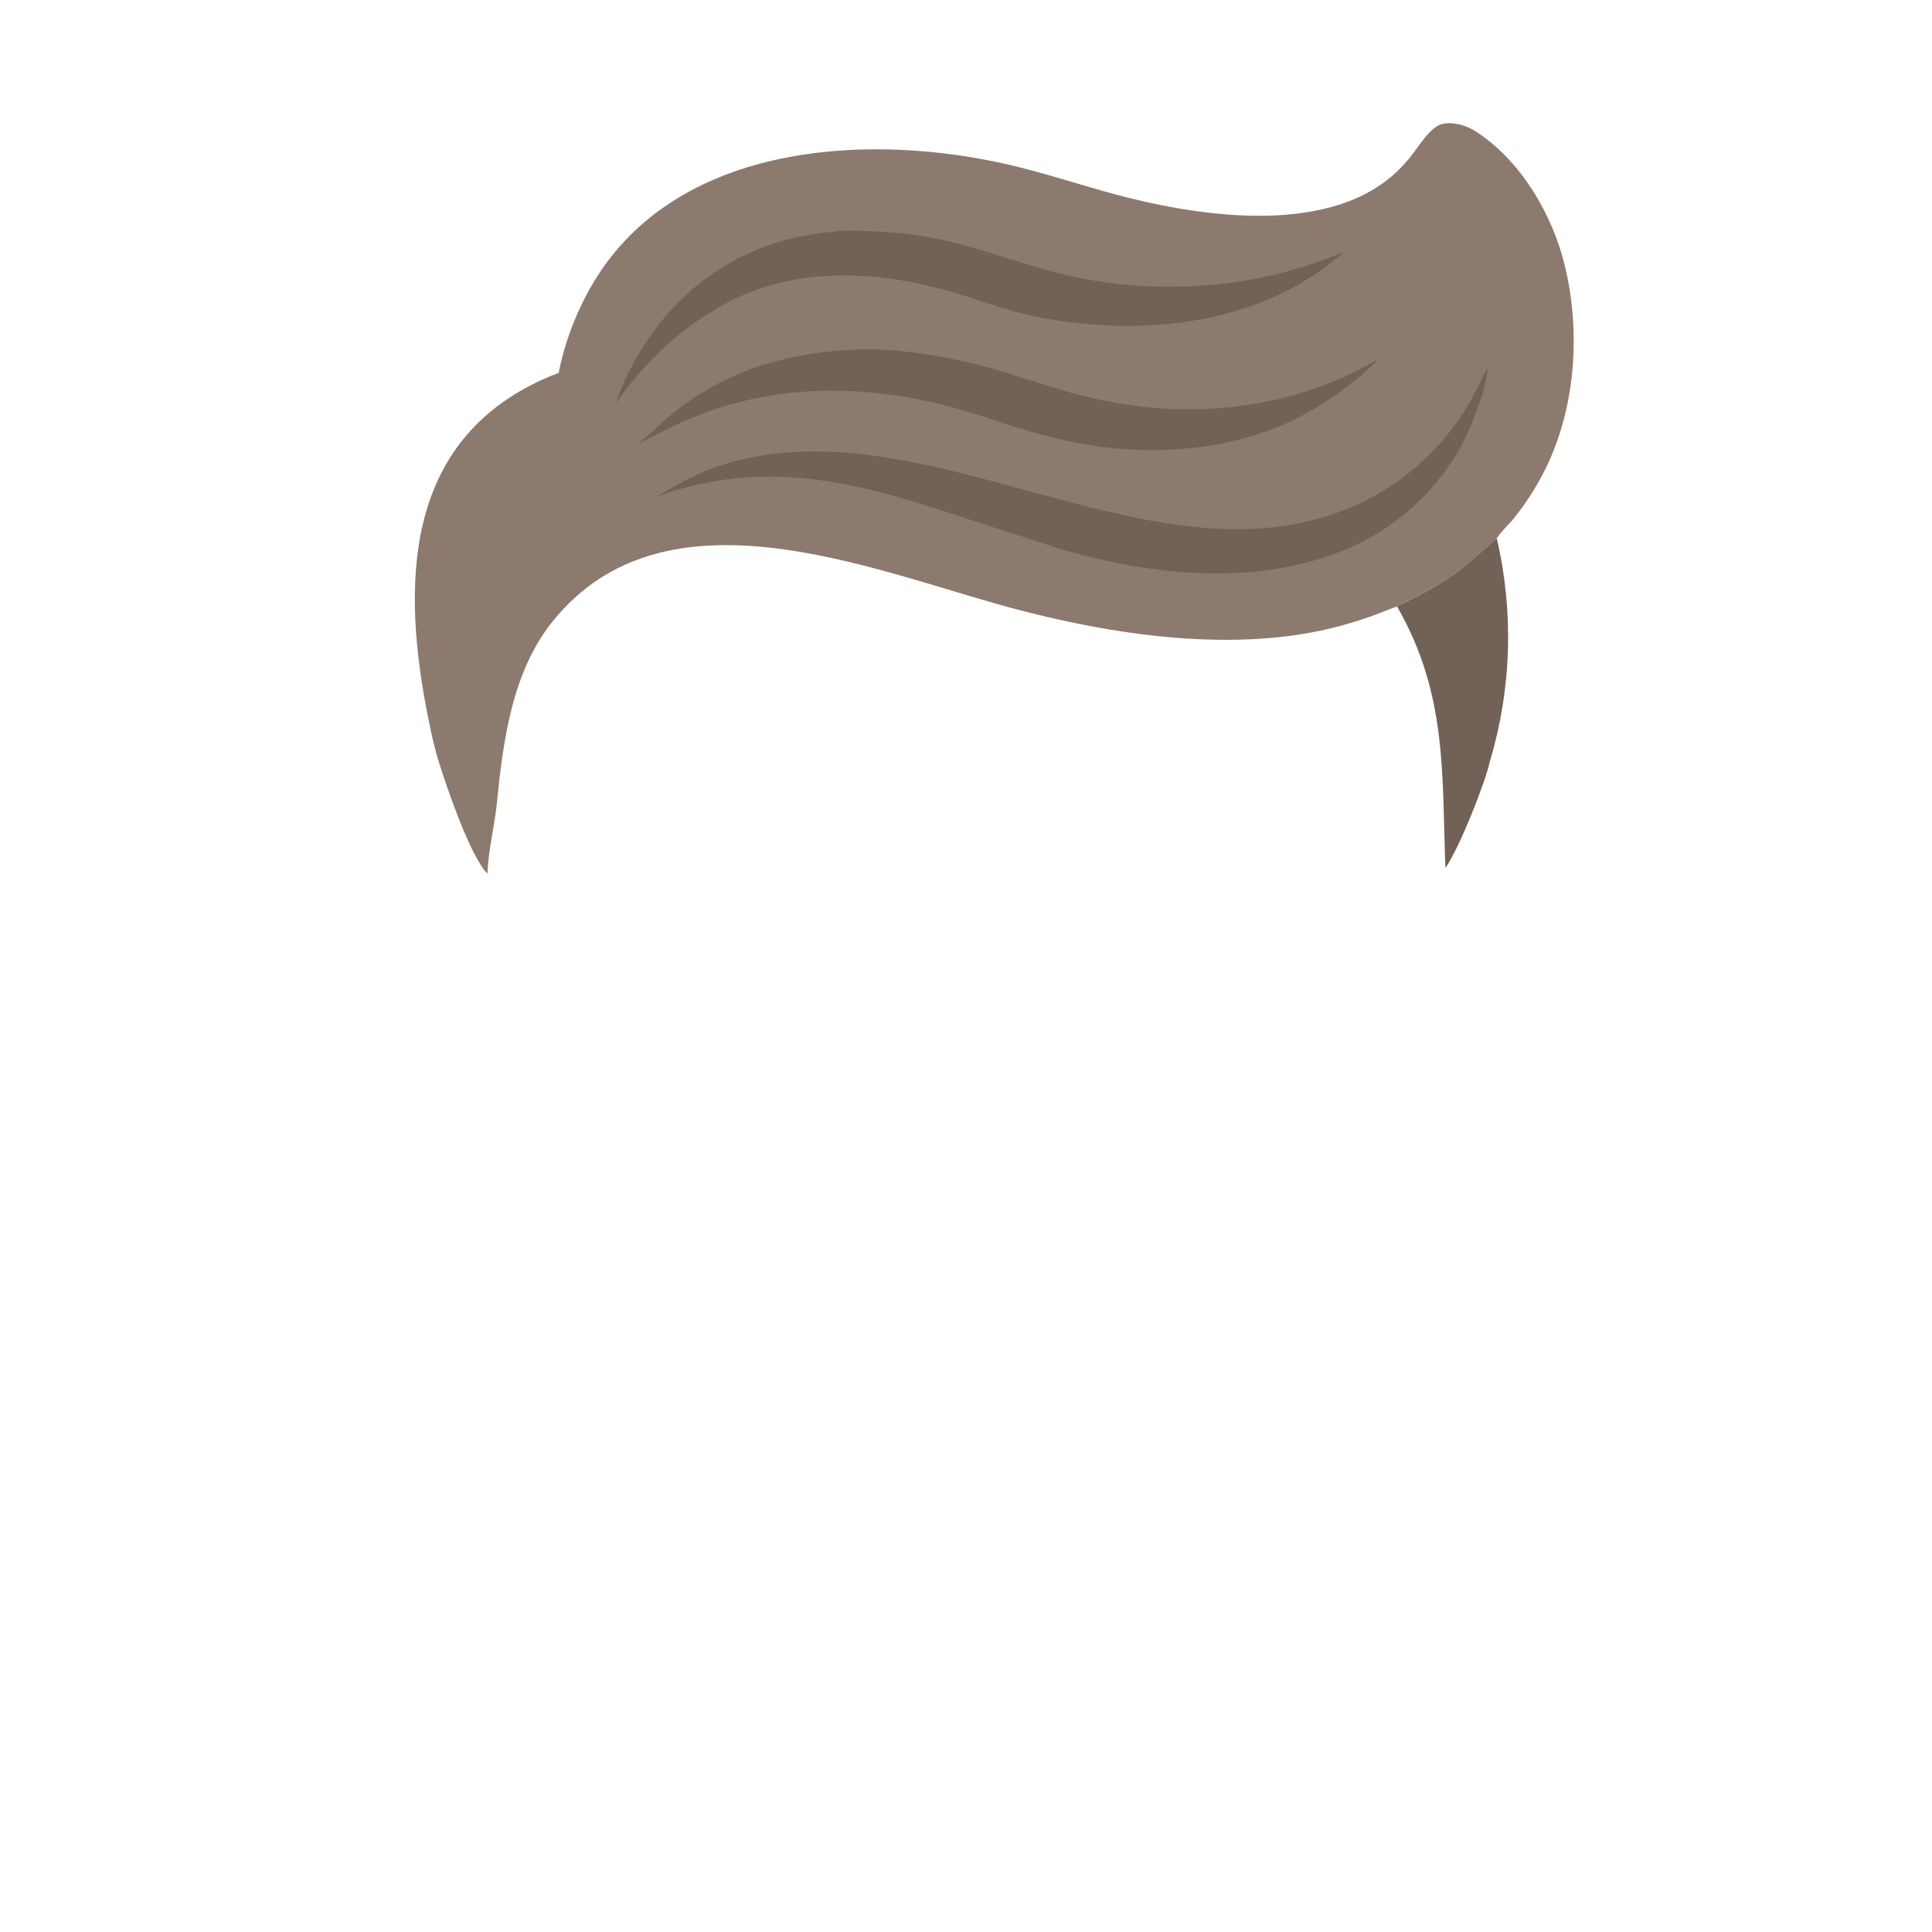
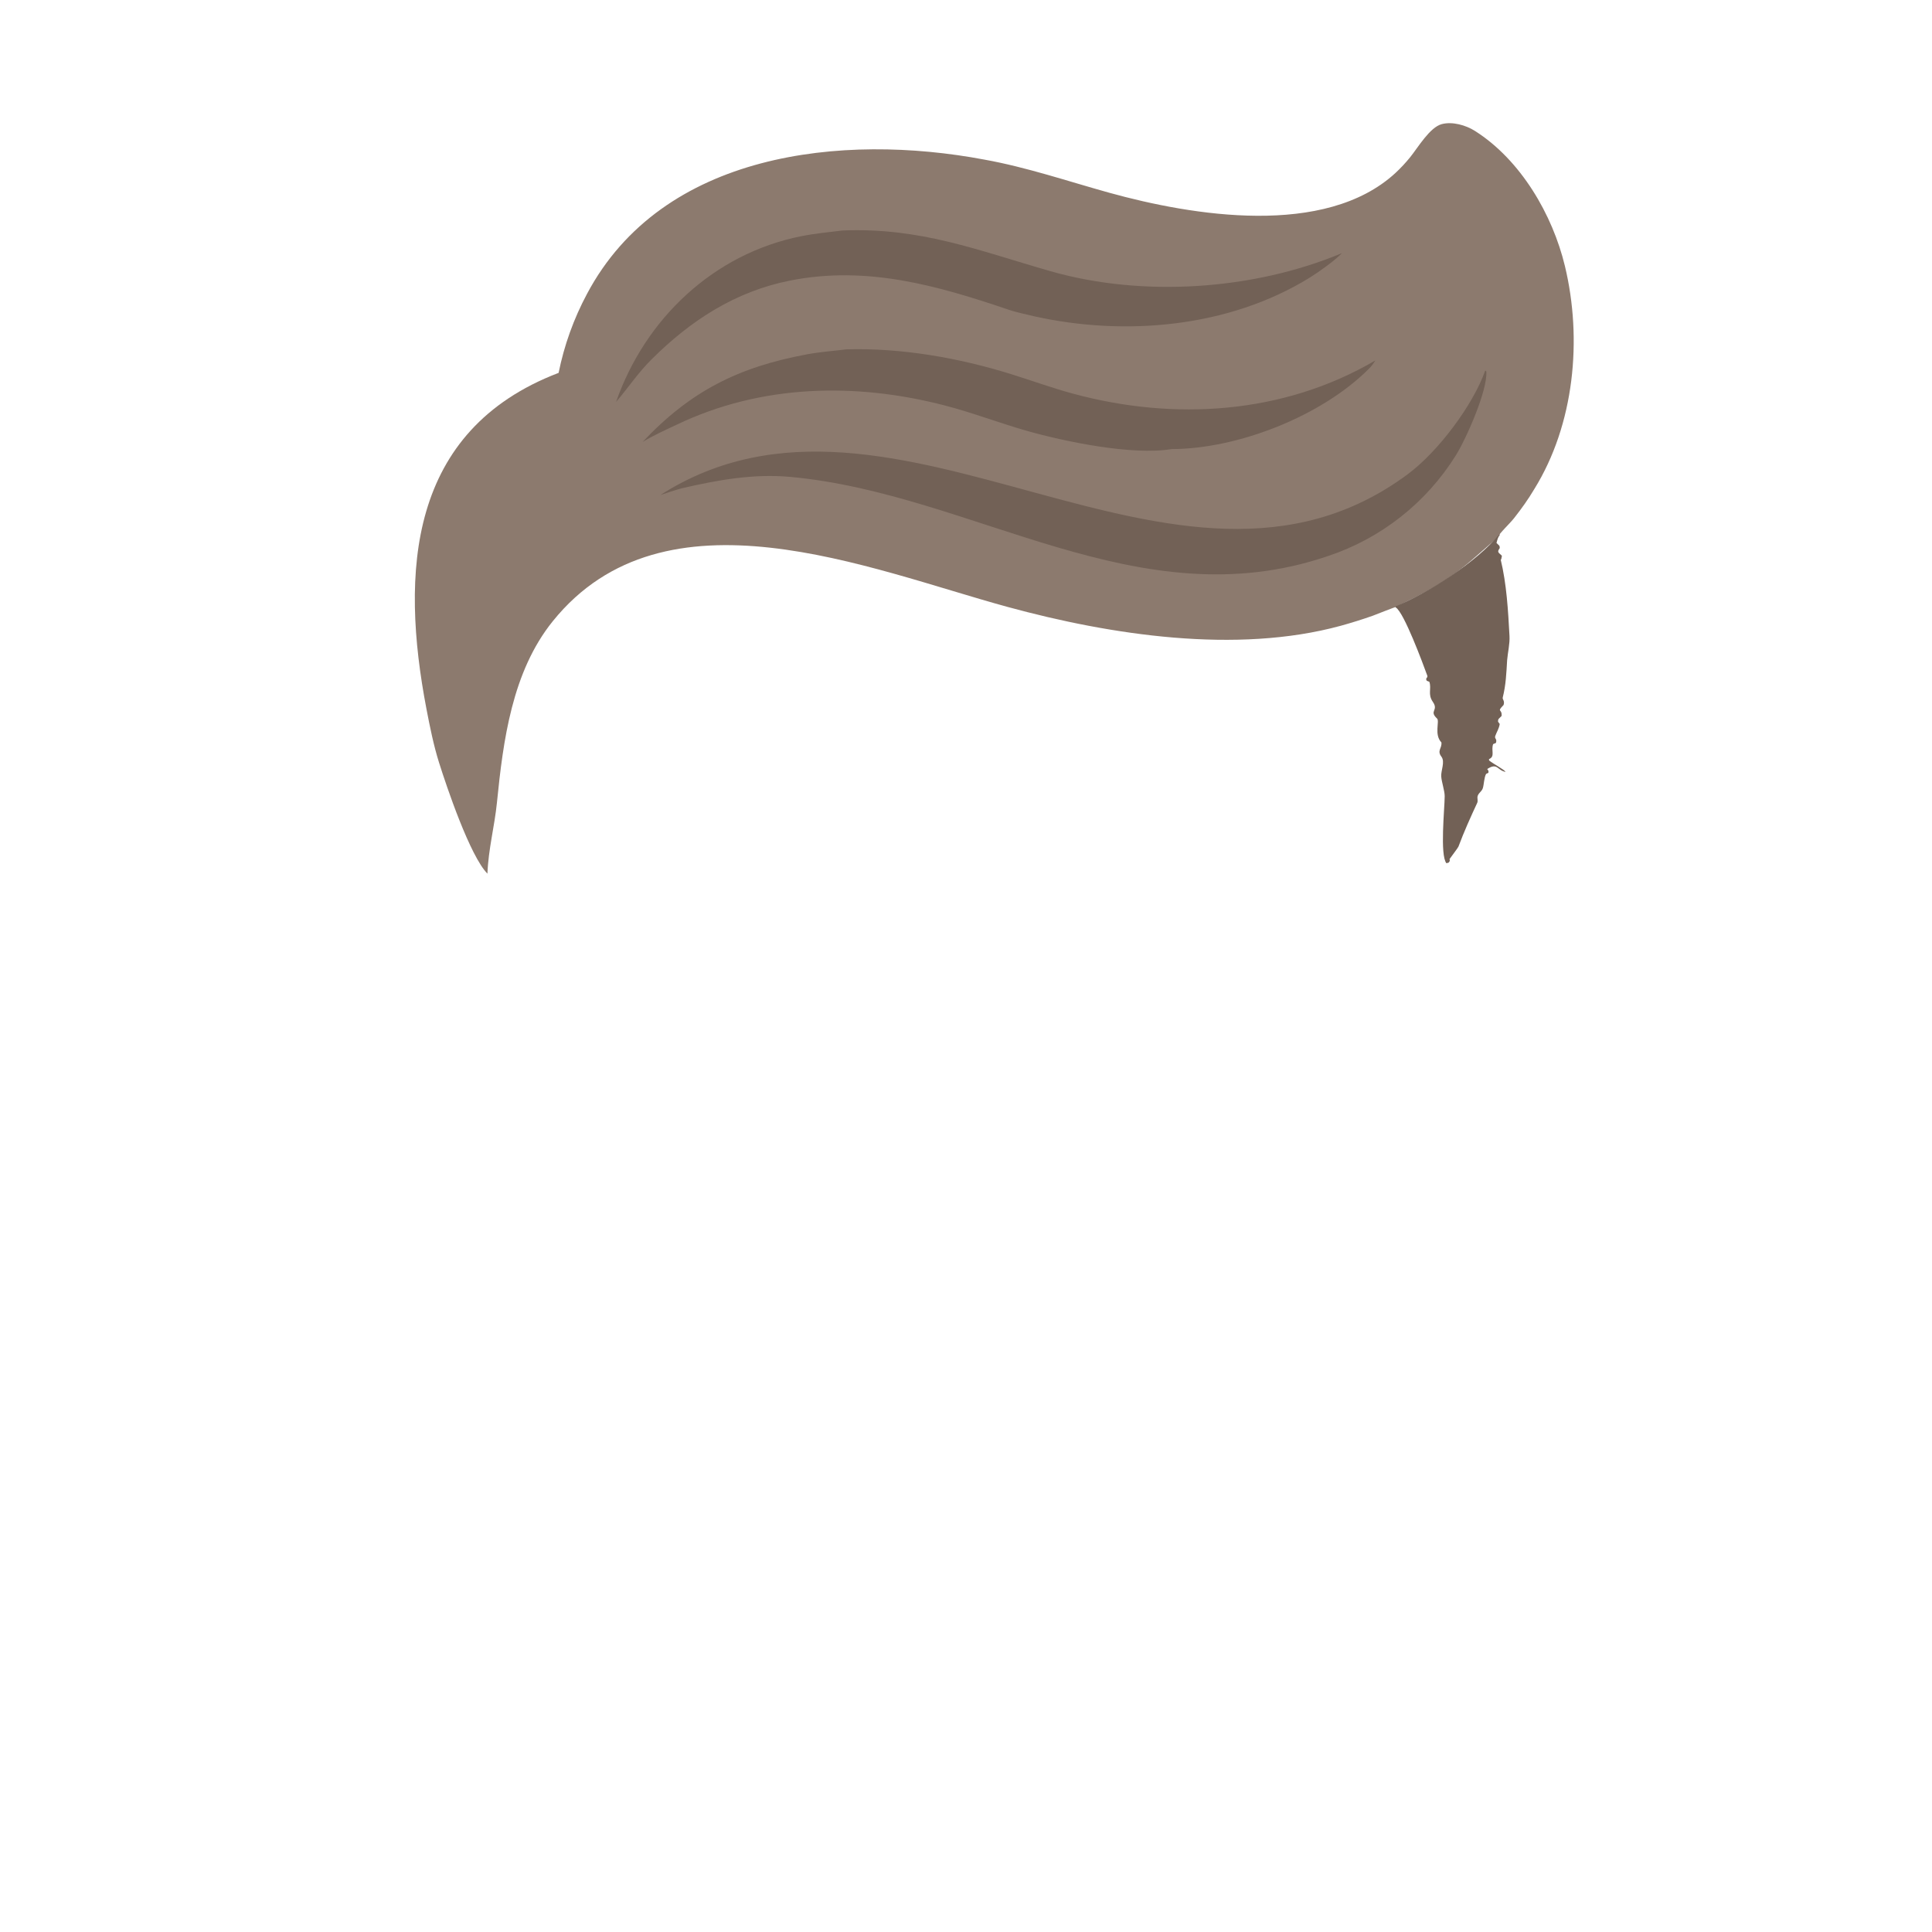
<svg xmlns="http://www.w3.org/2000/svg" version="1.1" viewBox="0 0 2048 2048" width="1024" height="1024">
  <path transform="translate(0,0)" fill="rgb(140,122,110)" d="M 592.148 395.254 C 598.03 366.047 608.159 337.858 622.212 311.586 C 702.163 160.999 892.92 140.772 1043.56 169.204 C 1088.59 177.314 1131.8 192.094 1175.8 204.299 C 1264.15 228.806 1404.65 251.89 1479.09 183.492 C 1484.79 178.214 1490.09 172.529 1494.96 166.483 C 1503.31 156.083 1515.69 134.937 1528.3 131.584 C 1539.52 128.598 1553.84 132.643 1563.59 138.843 C 1612.14 169.698 1645.77 227.562 1658.87 282.019 C 1677.56 359.726 1668.9 449.874 1626.44 518.413 C 1620 529.292 1612.83 539.275 1605.04 549.18 C 1600.17 555.367 1590.17 564.365 1586.65 570.701 C 1565.88 588.125 1551.08 603.453 1526.67 618.397 C 1518.05 623.656 1509.24 628.581 1500.24 633.164 C 1496.34 635.143 1483.68 641.107 1481.01 643.063 C 1478.42 643.395 1459.84 651.034 1454.97 652.792 C 1443.84 656.695 1432.58 660.22 1421.21 663.36 C 1310.6 693.541 1177.41 673.202 1068.17 643.39 C 920.592 603.118 704.792 511.061 585.906 658.581 C 542.757 712.122 533.364 785.164 526.787 850.691 C 524.246 876.01 517.69 899.875 516.704 926.124 C 498.243 907.439 473.448 833.987 465.364 808.268 C 459.722 790.368 455.636 770.177 452.093 751.69 C 424.264 606.467 432.655 456.223 592.148 395.254 z" />
-   <path transform="translate(0,0)" fill="rgb(114,97,86)" d="M 1576.64 389.819 C 1577.26 409.491 1558.53 455.119 1548.98 472.657 C 1519.94 525.137 1473.05 565.47 1416.82 586.336 C 1326.77 619.757 1228.74 610.197 1137.82 586.014 C 1121.2 581.592 1105.2 575.531 1088.8 570.464 C 962.793 531.52 851.986 480.169 718.787 519.078 C 711.444 520.999 703.098 523.989 695.802 526.406 C 720.469 512.221 740.68 500.436 768.304 491.979 C 976.576 428.225 1209.93 615.958 1414.49 544.433 C 1472.82 524.434 1522.35 484.717 1554.54 432.125 C 1563.44 417.75 1569.37 404.835 1576.64 389.819 z" />
-   <path transform="translate(0,0)" fill="rgb(114,97,86)" d="M 885.693 245.417 C 897.708 242.941 934.738 245.699 947.687 246.602 C 1002.26 250.41 1050.39 268.998 1102.16 284.243 C 1183.58 308.088 1269.79 310.397 1352.37 290.945 C 1378.6 284.499 1399.11 276.9 1424.37 267.452 C 1415.83 274.854 1406.9 281.794 1397.61 288.243 C 1314.31 346.182 1203.71 354.857 1106.24 337.294 C 1077.75 332.201 1047.71 321.507 1019.93 312.778 C 937.723 286.946 845.746 279.783 767.659 322.618 C 718.988 349.317 685.175 382.703 652.863 426.932 C 664.526 393.756 682.133 362.982 704.823 336.116 C 751.785 280.937 813.512 251.209 885.693 245.417 z" />
-   <path transform="translate(0,0)" fill="rgb(114,97,86)" d="M 910.47 370.454 C 961.902 368.883 1023.62 381.474 1072.32 396.808 C 1106.23 407.484 1133.14 416.979 1168.5 424.332 C 1253.41 441.99 1340.95 435.761 1420.99 401.27 C 1435.07 395.202 1448.13 387.838 1461.53 380.56 C 1395.48 445.92 1318.25 475.871 1225.75 477.095 C 1161.63 478.083 1106.72 463.323 1047.58 443.288 C 946.283 408.973 838.517 400.993 737.697 441.143 C 717.036 449.371 696.757 460.177 676.756 470.384 C 693.084 456.948 704.166 444.495 722.483 430.937 C 779.207 388.953 841.234 373.043 910.47 370.454 z" />
-   <path transform="translate(0,0)" fill="rgb(114,97,86)" d="M 1481.01 643.063 C 1483.68 641.107 1496.34 635.143 1500.24 633.164 C 1509.24 628.581 1518.05 623.656 1526.67 618.397 C 1551.08 603.453 1565.88 588.125 1586.65 570.701 C 1604.85 648.8 1602.33 730.301 1579.33 807.124 C 1573.96 831.396 1546.1 900.735 1532.19 920.022 C 1528.47 819.309 1533.98 734.996 1481.01 643.063 z" />
+   <path transform="translate(0,0)" fill="rgb(114,97,86)" d="M 1574.47 392.668 L 1575.55 393.836 C 1577.1 413.394 1554.34 465 1543.26 482.679 C 1511.98 532.884 1464.15 570.6 1408.04 589.322 C 1206.46 658.457 1032.52 523.341 837.823 505.539 C 798.59 501.951 760.511 508.837 722.368 517.696 C 715.108 519.65 707.247 522.378 700.03 524.731 C 948.923 365.748 1246.74 684.532 1492.09 502.83 C 1523.99 479.206 1561.18 430.134 1574.47 392.668 z" />
+   <path transform="translate(0,0)" fill="rgb(114,97,86)" d="M 893.204 244.321 C 976.259 241.021 1036.46 265.398 1113.5 287.452 C 1211.14 315.403 1328.58 307.621 1422.46 268.376 C 1414.9 276.305 1397.81 288.497 1388.15 294.447 C 1302.48 347.22 1192.77 356.73 1096.28 335.284 C 1088.41 333.308 1077.4 331.092 1070.18 328.64 C 993.634 302.647 919.082 281.29 837.597 297.395 C 779.761 308.825 732.163 339.555 690.537 381.095 C 675.904 395.698 666.187 410.836 653.073 426.006 C 684.086 337.459 756.76 268.895 849.229 250.404 C 864.27 247.396 878.094 246.208 893.204 244.321 z" />
+   <path transform="translate(0,0)" fill="rgb(114,97,86)" d="M 897.169 370.321 C 955.591 368.635 1016.65 379.367 1072.26 396.737 C 1094.12 403.566 1115.2 411.267 1137.36 417.271 C 1244.85 446.397 1360.56 439.21 1458.02 382.046 C 1455.75 385.507 1454.04 387.938 1451.1 390.89 C 1401.26 440.966 1312.28 475.984 1241.79 476.047 C 1200.56 482.976 1128.8 468.178 1088.26 456.643 C 1059.92 448.579 1031.02 437.492 1001.92 429.916 C 907.068 405.214 806.877 407.328 717.42 450.145 C 704.881 456.084 693.274 461.189 681.17 468.486 C 732.043 414.489 782.797 389.091 855.6 375.572 C 869.629 372.967 883.037 372.129 897.169 370.321 z" />
+   <path transform="translate(0,0)" fill="rgb(114,97,86)" d="M 1479.11 642.884 C 1513.71 628.717 1565.85 595.501 1589.4 566.247 L 1589.87 566.995 C 1587.59 570.074 1587.34 571.869 1586.36 575.596 C 1589.2 578.495 1589.79 578.019 1589.81 580.984 C 1586.78 585.328 1588.19 585.443 1592.07 589.101 C 1592.07 588.861 1591.29 595.185 1590.74 592.917 C 1597.09 618.997 1598.67 647.25 1600.12 674.01 C 1600.59 682.69 1598.36 691.216 1597.63 699.772 C 1596.81 713.361 1596.35 726.047 1592.96 739.393 C 1592.42 741.539 1595.37 742.75 1593.83 747.349 C 1586.08 755.303 1592.5 751.012 1591.74 758.962 C 1588.75 762.135 1587.95 761.78 1587.96 764.983 L 1589.78 767.473 C 1588.87 772.755 1586.87 775.228 1585.1 779.978 C 1583.85 783.321 1587.25 782.774 1585.74 787.546 L 1582.81 788.771 C 1580.3 795.552 1585.22 801.87 1578.4 804.708 L 1578.51 806.112 C 1583.03 809.809 1594.44 815.676 1596.01 818.237 C 1587.03 816.718 1587.59 808.004 1576.51 815.206 C 1578.13 817.698 1577.88 816.349 1577.79 819.182 L 1575.33 820.365 C 1573.16 824.237 1573.16 831.252 1571.86 835.511 C 1570.58 839.709 1565.5 841.241 1566.21 846.396 C 1566.27 847.523 1566.54 849.695 1566.03 850.806 C 1558.87 866.22 1551.95 881.506 1546.02 897.434 C 1545.53 898.754 1538 908.569 1536.63 910.594 L 1536.86 912.562 C 1535.28 915.078 1536.33 914.112 1533.25 915.059 C 1526.18 906.201 1531.41 856.77 1531.43 843.967 C 1531.44 838.325 1528.18 828.982 1527.78 823.27 C 1527.23 816.937 1532.11 807.582 1527.96 802.113 C 1523.02 795.599 1528.66 793.454 1527.96 786.989 C 1519.95 778.802 1526.27 764.459 1523.35 761.704 C 1514.42 753.293 1525.39 753.462 1518.87 744.011 C 1513.16 735.746 1517.73 730.203 1515.17 722.727 L 1512.44 721.646 C 1510.43 718.177 1514.01 718.999 1512.9 715.944 C 1508.33 703.389 1488.33 649.305 1479.65 643.998 L 1479.11 642.884 z" />
</svg>
